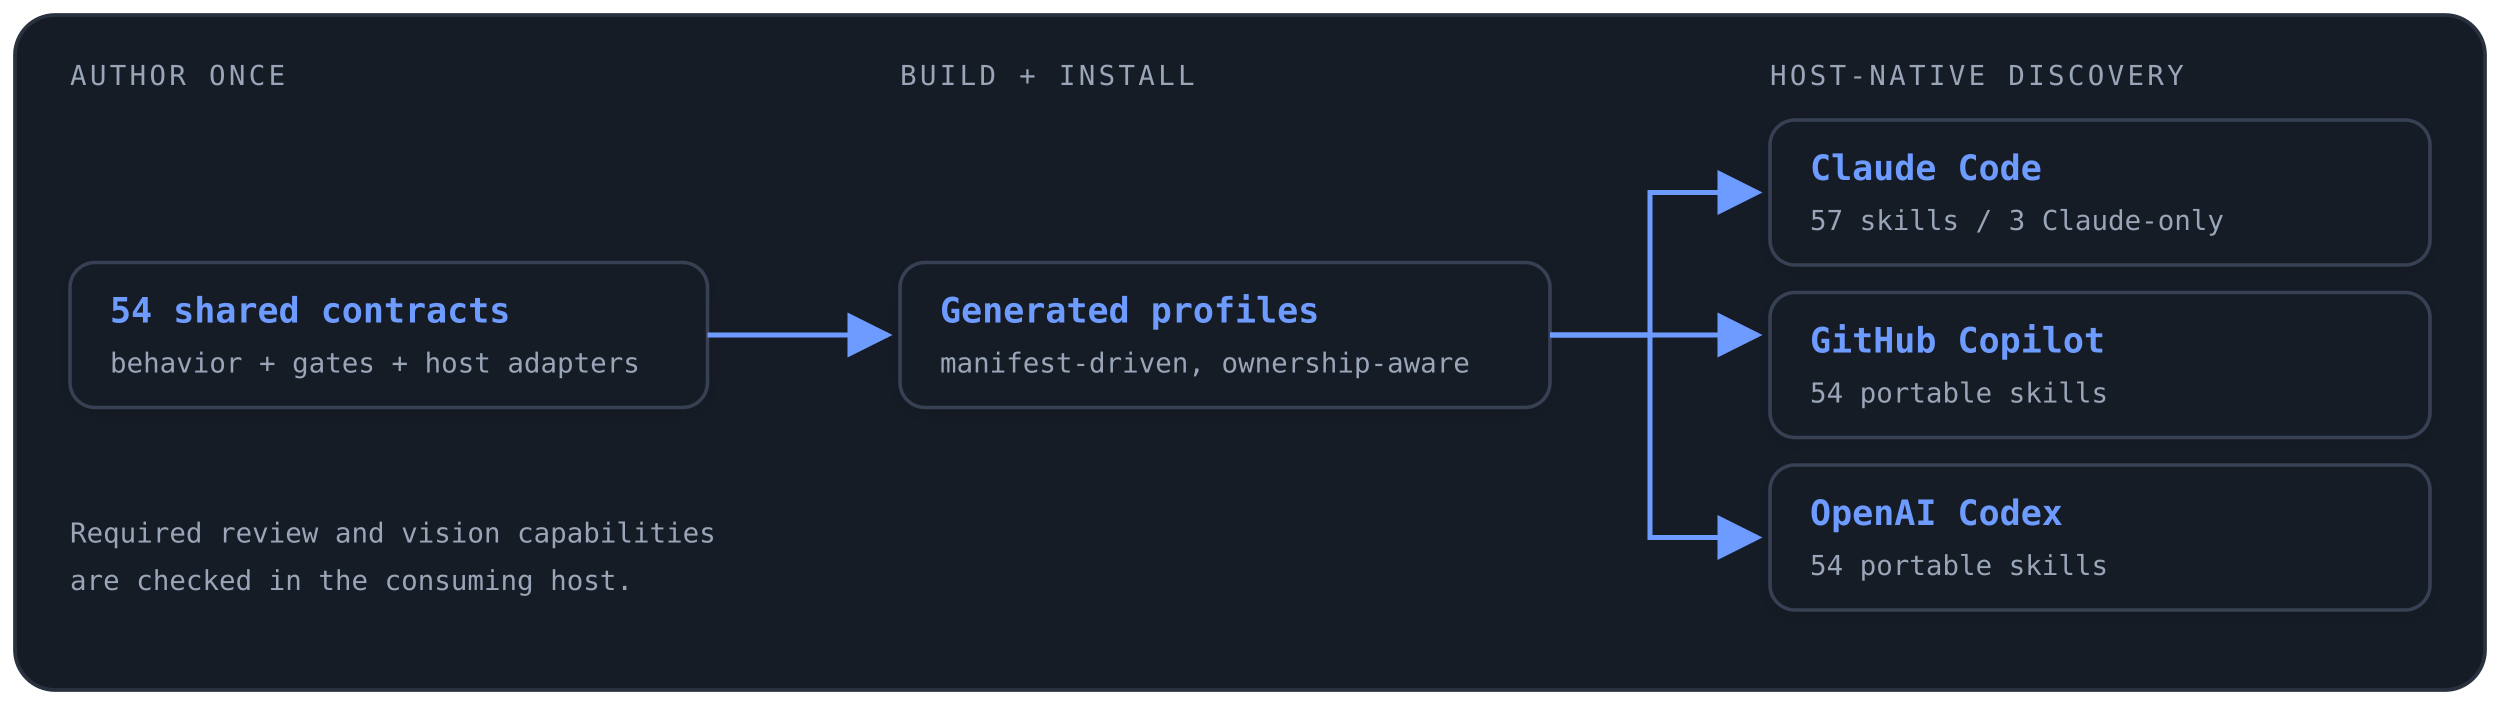
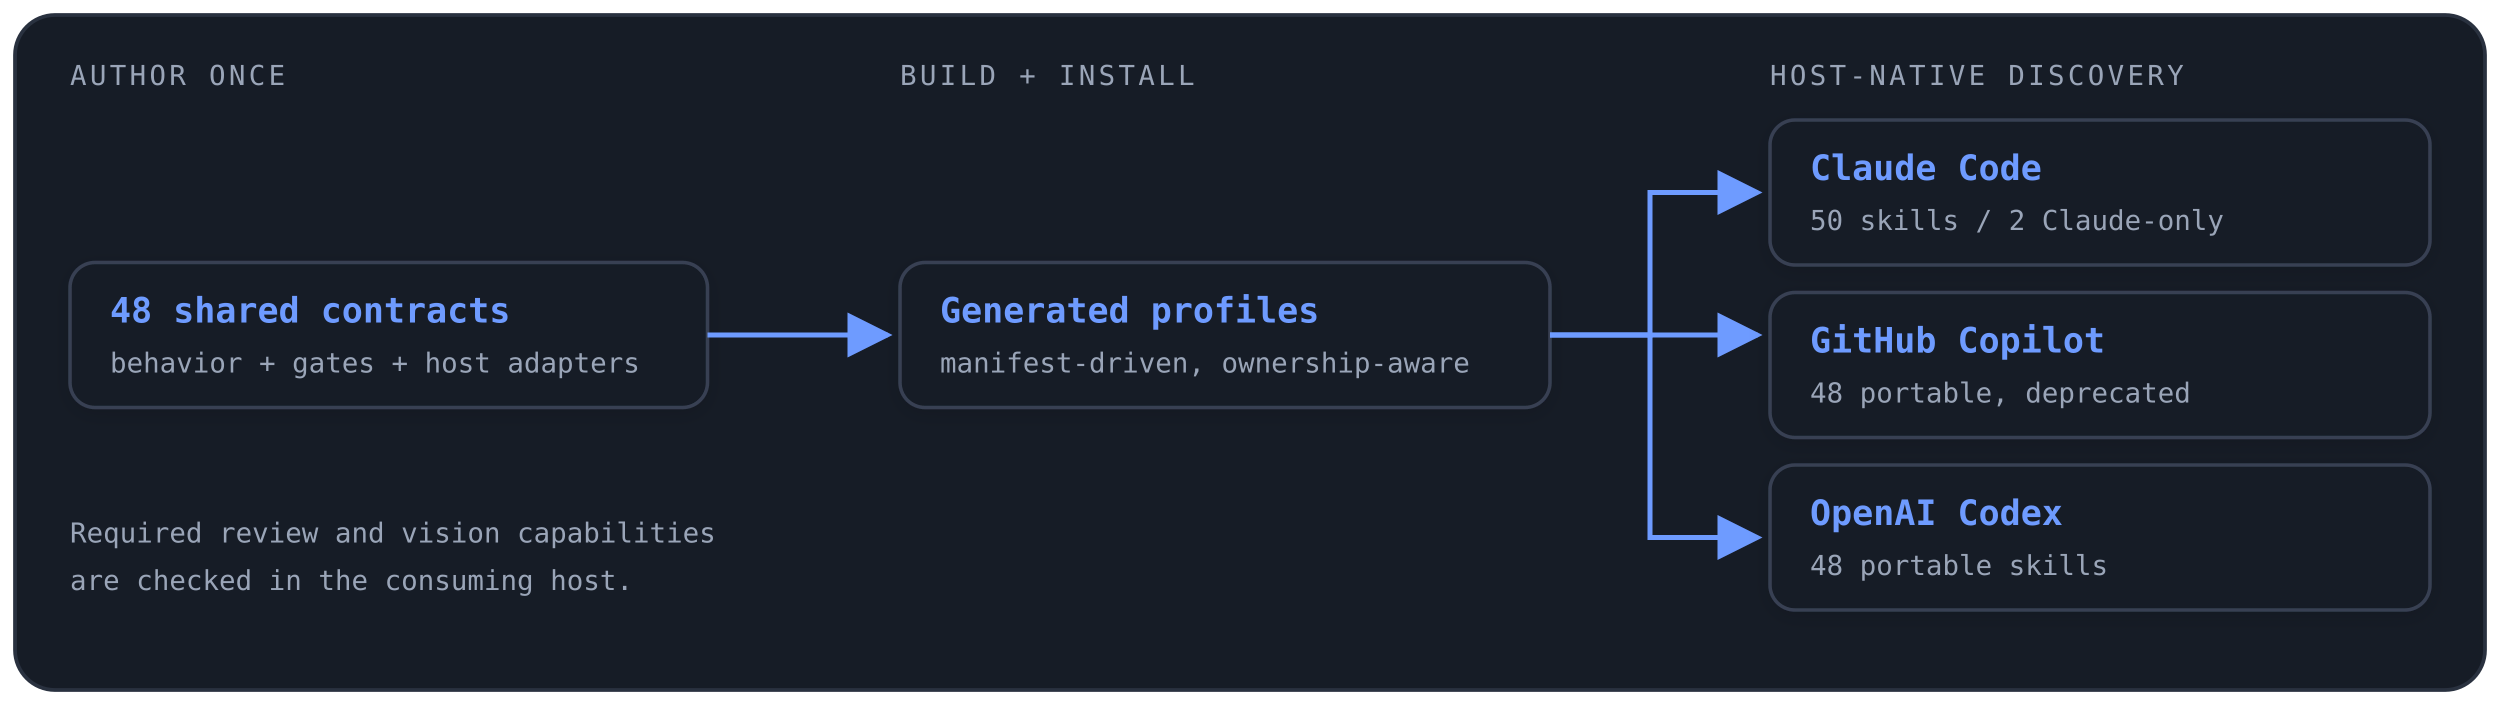
<svg xmlns="http://www.w3.org/2000/svg" viewBox="0 0 1000 282" font-family="ui-monospace,'Cascadia Code','SF Mono',Consolas,monospace" role="img" aria-label="Shared contracts generate host-native profiles; required capabilities remain explicit">
  <defs>
    <marker id="arrow" markerWidth="9" markerHeight="9" refX="8" refY="4.5" orient="auto">
      <path d="M0,0 L9,4.5 L0,9 Z" fill="#6E9BFF" />
    </marker>
    <filter id="shadow" x="-20%" y="-45%" width="140%" height="190%">
      <feDropShadow dx="0" dy="2" stdDeviation="4" flood-opacity=".12" />
    </filter>
  </defs>
  <style>.node rect{fill:#161C26;stroke:#384153;stroke-width:1.4;filter:url(#shadow)}.name{fill:#6E9BFF;font-size:14px;font-weight:600}.sub{fill:#9AA5B8;font-size:11px}.label{fill:#9AA5B8;font-size:11px;letter-spacing:.12em}.flow{fill:none;stroke:#6E9BFF;stroke-width:2;marker-end:url(#arrow)}</style>
  <rect x="6" y="6" width="988" height="270" rx="16" fill="#161C26" stroke="#29313F" stroke-width="1.5" />
  <text class="label" x="28" y="34">AUTHOR ONCE</text>
  <text class="label" x="360" y="34">BUILD + INSTALL</text>
  <text class="label" x="708" y="34">HOST-NATIVE DISCOVERY</text>
  <g class="node">
    <rect x="28" y="105" width="255" height="58" rx="10" />
-     <text class="name" x="44" y="129">54 shared contracts</text>
+     <text class="name" x="44" y="129">48 shared contracts</text>
    <text class="sub" x="44" y="149">behavior + gates + host adapters</text>
  </g>
  <g class="node">
    <rect x="360" y="105" width="260" height="58" rx="10" />
    <text class="name" x="376" y="129">Generated profiles</text>
    <text class="sub" x="376" y="149">manifest-driven, ownership-aware</text>
  </g>
  <path class="flow" d="M283,134 H355" />
  <path class="flow" d="M620,134 H660 V77 H703" />
  <path class="flow" d="M620,134 H703" />
  <path class="flow" d="M660,134 V215 H703" />
  <g class="node">
    <rect x="708" y="48" width="264" height="58" rx="10" />
    <text class="name" x="724" y="72">Claude Code</text>
-     <text class="sub" x="724" y="92">57 skills / 3 Claude-only</text>
+     <text class="sub" x="724" y="92">50 skills / 2 Claude-only</text>
  </g>
  <g class="node">
    <rect x="708" y="117" width="264" height="58" rx="10" />
    <text class="name" x="724" y="141">GitHub Copilot</text>
-     <text class="sub" x="724" y="161">54 portable skills</text>
+     <text class="sub" x="724" y="161">48 portable, deprecated</text>
  </g>
  <g class="node">
    <rect x="708" y="186" width="264" height="58" rx="10" />
    <text class="name" x="724" y="210">OpenAI Codex</text>
-     <text class="sub" x="724" y="230">54 portable skills</text>
+     <text class="sub" x="724" y="230">48 portable skills</text>
  </g>
  <text class="sub" x="28" y="217">Required review and vision capabilities</text>
  <text class="sub" x="28" y="236">are checked in the consuming host.</text>
</svg>
